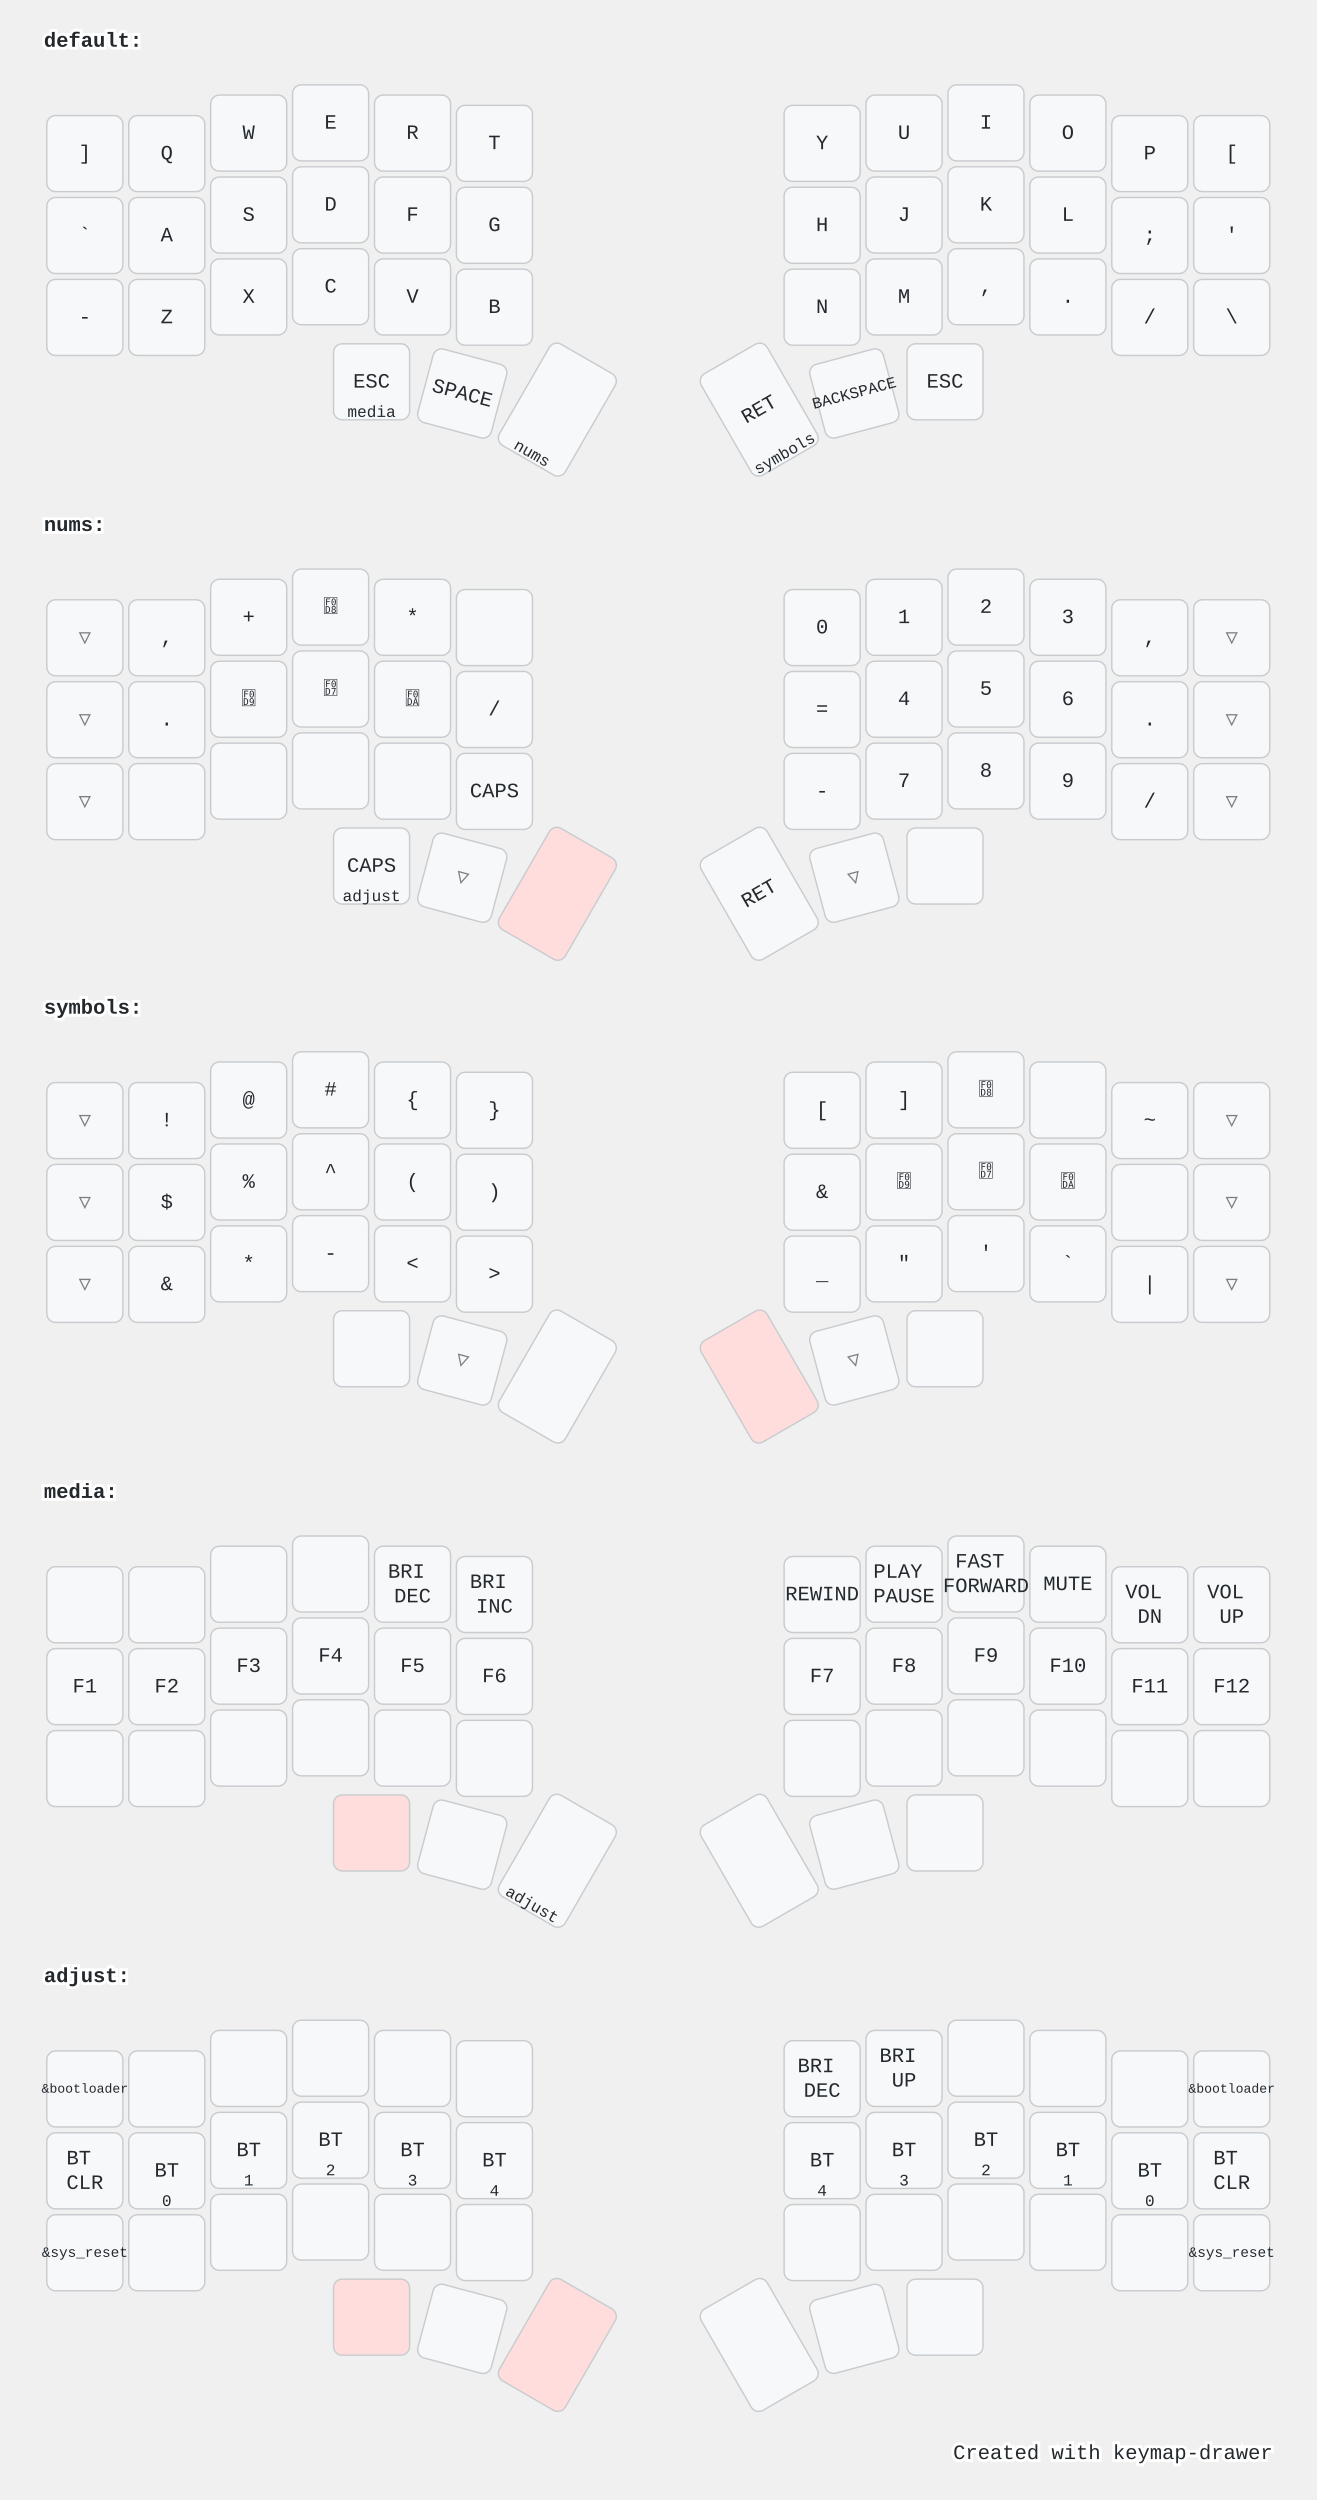
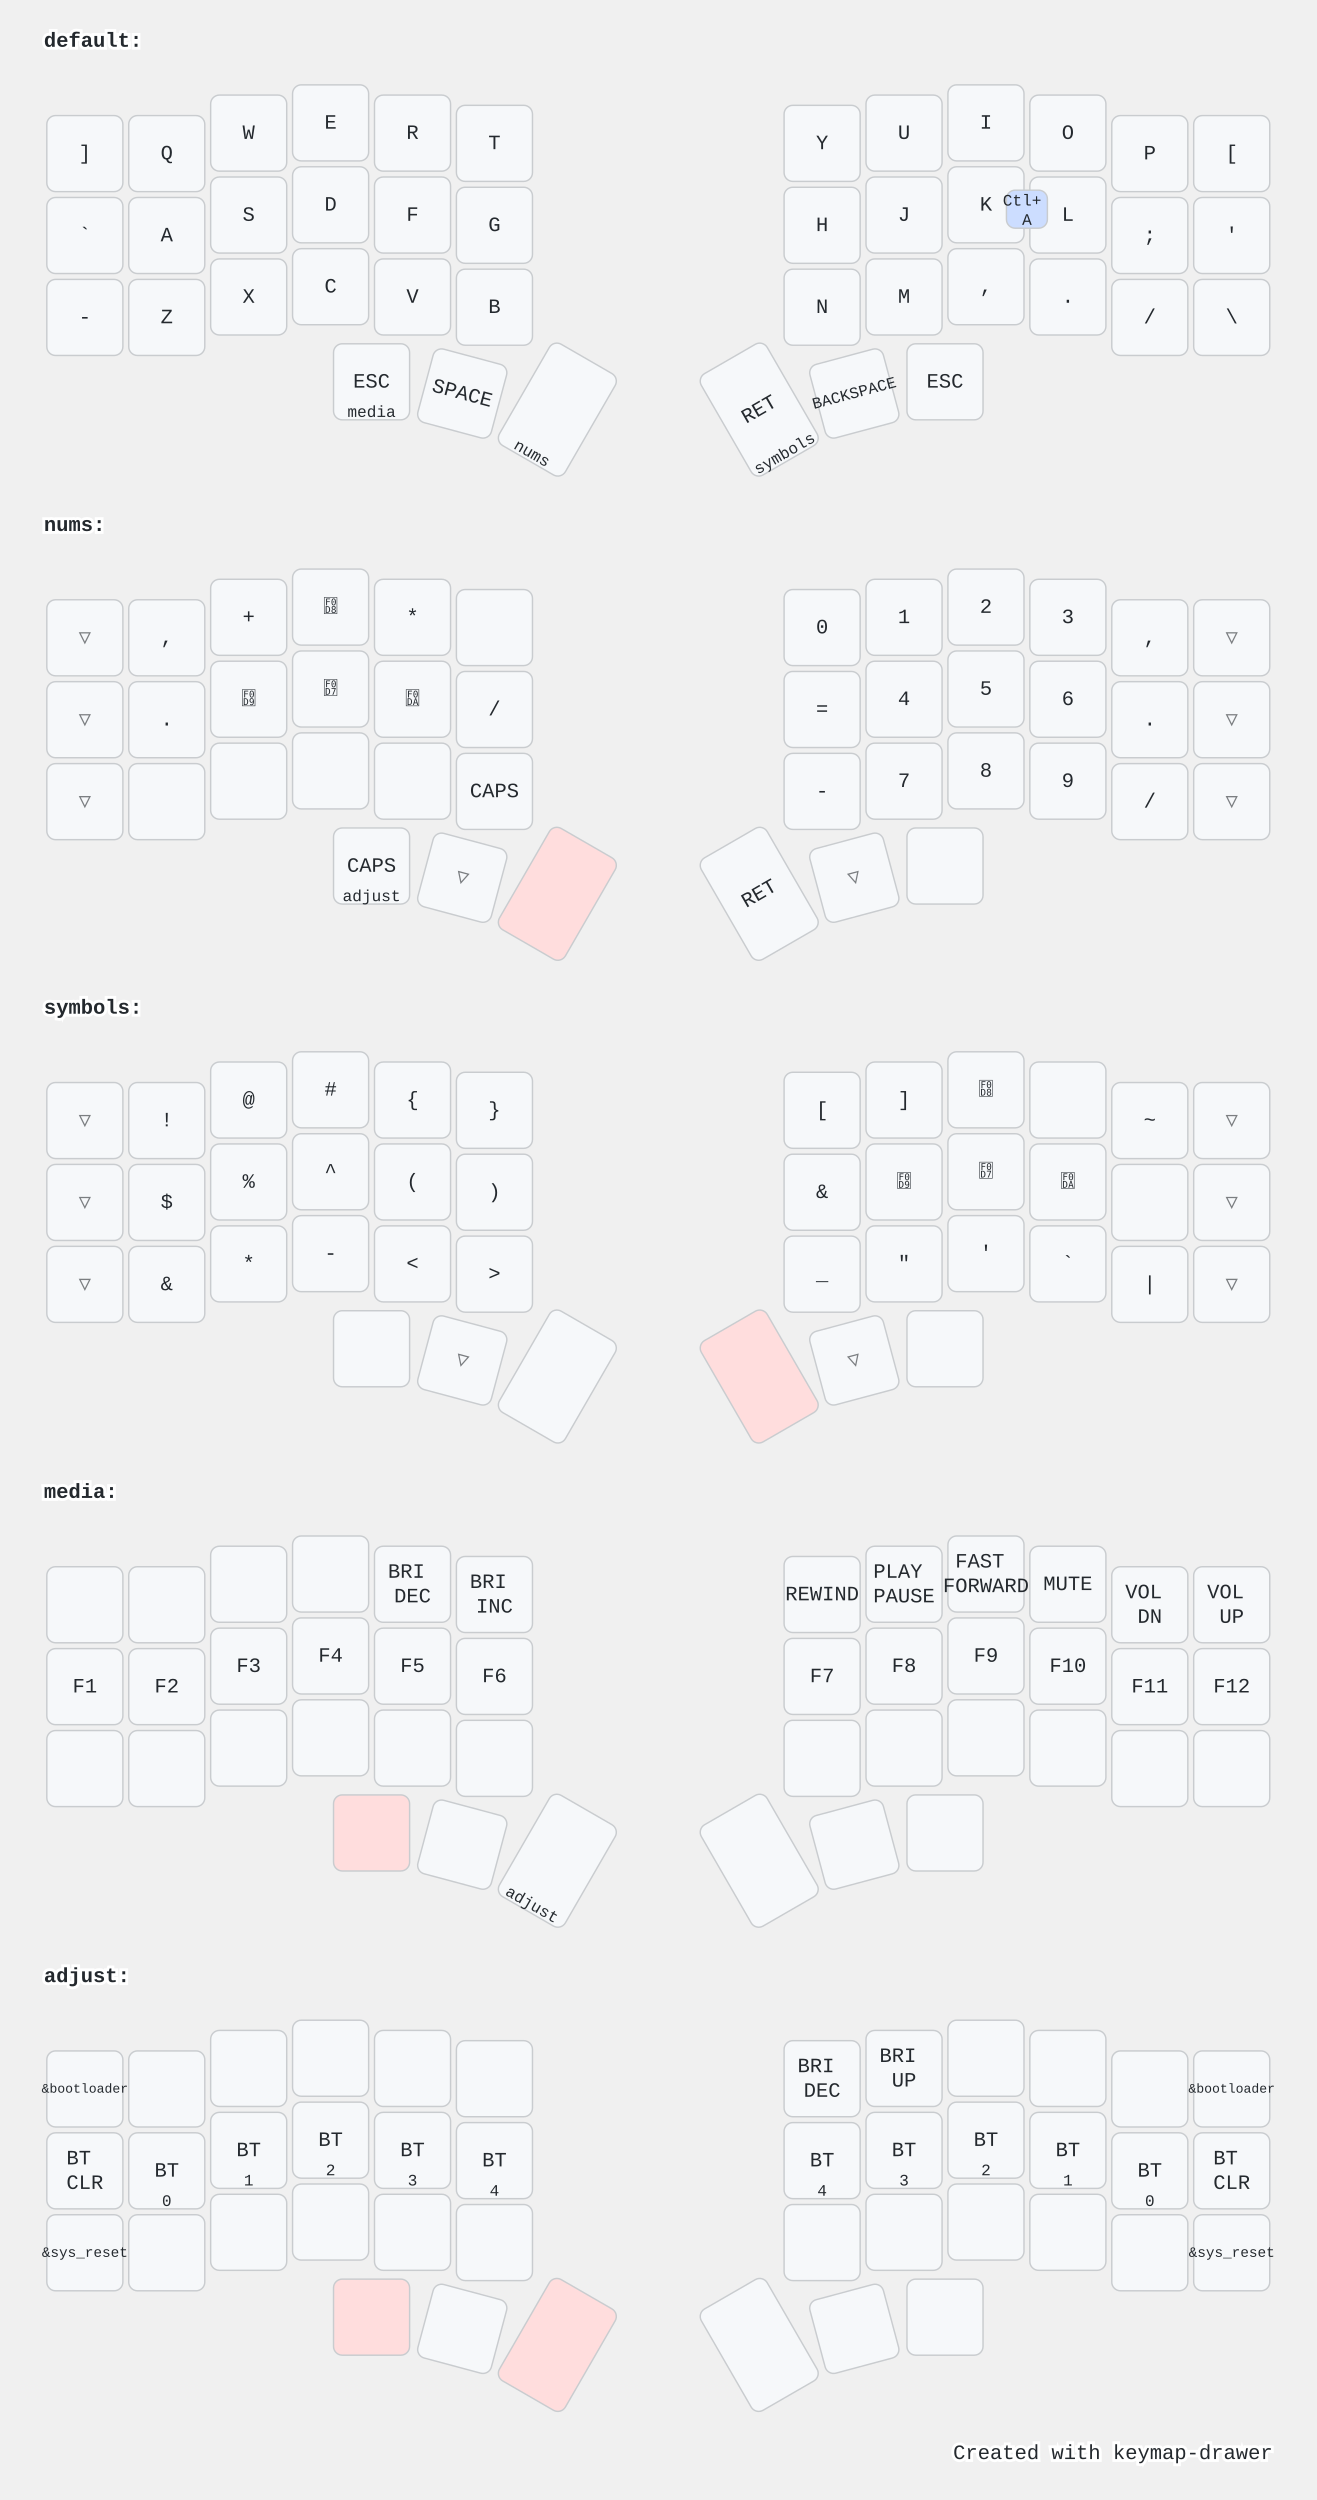
<svg xmlns="http://www.w3.org/2000/svg" xmlns:xlink="http://www.w3.org/1999/xlink" width="900" height="1709" viewBox="0 0 900 1709" class="keymap">
  <defs>/* start glyphs */
<svg id="mdi:apple-keyboard-command">
      <svg id="mdi-apple-keyboard-command" viewBox="0 0 24 24">
        <path d="M6,2A4,4 0 0,1 10,6V8H14V6A4,4 0 0,1 18,2A4,4 0 0,1 22,6A4,4 0 0,1 18,10H16V14H18A4,4 0 0,1 22,18A4,4 0 0,1 18,22A4,4 0 0,1 14,18V16H10V18A4,4 0 0,1 6,22A4,4 0 0,1 2,18A4,4 0 0,1 6,14H8V10H6A4,4 0 0,1 2,6A4,4 0 0,1 6,2M16,18A2,2 0 0,0 18,20A2,2 0 0,0 20,18A2,2 0 0,0 18,16H16V18M14,10H10V14H14V10M6,16A2,2 0 0,0 4,18A2,2 0 0,0 6,20A2,2 0 0,0 8,18V16H6M8,6A2,2 0 0,0 6,4A2,2 0 0,0 4,6A2,2 0 0,0 6,8H8V6M18,8A2,2 0 0,0 20,6A2,2 0 0,0 18,4A2,2 0 0,0 16,6V8H18Z" />
      </svg>
    </svg>
    <svg id="mdi:apple-keyboard-control">
      <svg id="mdi-apple-keyboard-control" viewBox="0 0 24 24">
        <path d="M19.78,11.78L18.36,13.19L12,6.83L5.64,13.19L4.22,11.78L12,4L19.78,11.78Z" />
      </svg>
    </svg>
    <svg id="mdi:apple-keyboard-option">
      <svg id="mdi-apple-keyboard-option" viewBox="0 0 24 24">
        <path d="M3,4H9.11L16.15,18H21V20H14.88L7.84,6H3V4M14,4H21V6H14V4Z" />
      </svg>
    </svg>
    <svg id="mdi:apple-keyboard-shift">
      <svg id="mdi-apple-keyboard-shift" viewBox="0 0 24 24">
        <path d="M15,18V12H17.17L12,6.83L6.83,12H9V18H15M12,4L22,14H17V20H7V14H2L12,4Z" />
      </svg>
    </svg>
    <svg id="mdi:keyboard-tab">
      <svg id="mdi-keyboard-tab" viewBox="0 0 24 24">
        <path d="M20,18H22V6H20M11.59,7.41L15.17,11H1V13H15.17L11.59,16.58L13,18L19,12L13,6L11.59,7.41Z" />
      </svg>
    </svg>
  </defs>/* end glyphs */
<style>/* inherit to force styles through use tags */
svg path {
    fill: inherit;
}

/* font and background color specifications */
svg.keymap {
    font-family: SFMono-Regular,Consolas,Liberation Mono,Menlo,monospace;
    font-size: 14px;
    font-kerning: normal;
    text-rendering: optimizeLegibility;
    fill: #24292e;
}

/* default key styling */
rect.key {
    fill: #f6f8fa;
}

rect.key, rect.combo {
    stroke: #c9cccf;
    stroke-width: 1;
}

/* default key side styling, only used is draw_key_sides is set */
rect.side {
    filter: brightness(90%);
}

/* color accent for combo boxes */
rect.combo, rect.combo-separate {
    fill: #cdf;
}

/* color accent for held keys */
rect.held, rect.combo.held {
    fill: #fdd;
}

/* color accent for ghost (optional) keys */
rect.ghost, rect.combo.ghost {
    stroke-dasharray: 4, 4;
    stroke-width: 2;
}

text {
    text-anchor: middle;
    dominant-baseline: middle;
}

/* styling for layer labels */
text.label {
    font-weight: bold;
    text-anchor: start;
    stroke: white;
    stroke-width: 4;
    paint-order: stroke;
}

/* styling for optional footer */
text.footer {
    text-anchor: end;
    dominant-baseline: auto;
    stroke: white;
    stroke-width: 4;
    paint-order: stroke;
}

/* styling for combo tap, and key hold/shifted label text */
text.combo, text.hold, text.shifted {
    font-size: 11px;
}

text.hold {
    text-anchor: middle;
    dominant-baseline: auto;
}

text.shifted {
    text-anchor: middle;
    dominant-baseline: hanging;
}

/* styling for hold/shifted label text in combo box */
text.combo.hold, text.combo.shifted {
    font-size: 8px;
}

/* lighter symbol for transparent keys */
text.trans {
    fill: #7b7e81;
}

/* styling for combo dendrons */
path.combo {
    stroke-width: 1;
    stroke: gray;
    fill: none;
}

/* Start Tabler Icons Cleanup */
/* cannot use height/width with glyphs */
.icon-tabler &gt; path {
    fill: inherit;
    stroke: inherit;
    stroke-width: 2;
}
/* hide tabler's default box */
.icon-tabler &gt; path[stroke="none"][fill="none"] {
    visibility: hidden;
}
/* End Tabler Icons Cleanup */

@media (prefers-color-scheme: dark) {
svg.keymap { fill: #d1d6db; }
rect.key { fill: #3f4750; }
rect.key, rect.combo { stroke: #60666c; }
rect.combo, rect.combo-separate { fill: #1f3d7a; }
rect.held, rect.combo.held { fill: #854747; }
text.label, text.footer { stroke: black; }
text.trans { fill: #7e8184; }
path.combo { stroke: #7f7f7f; }

}</style>
  <g transform="translate(30, 0)" class="layer-default">
    <text x="0" y="28" class="label">default:</text>
    <g transform="translate(0, 56)">
      <g transform="translate(28, 49)" class="key keypos-0">
        <rect rx="6" ry="6" x="-26" y="-26" width="52" height="52" class="key" />
        <text x="0" y="0" class="key tap">]</text>
        <use href="#mdi:apple-keyboard-option" xlink:href="#mdi:apple-keyboard-option" x="-6" y="12" height="12" width="12.0" class="key hold glyph mdi:apple-keyboard-option" />
      </g>
      <g transform="translate(84, 49)" class="key keypos-1">
        <rect rx="6" ry="6" x="-26" y="-26" width="52" height="52" class="key" />
        <text x="0" y="0" class="key tap">Q</text>
      </g>
      <g transform="translate(140, 35)" class="key keypos-2">
        <rect rx="6" ry="6" x="-26" y="-26" width="52" height="52" class="key" />
        <text x="0" y="0" class="key tap">W</text>
      </g>
      <g transform="translate(196, 28)" class="key keypos-3">
        <rect rx="6" ry="6" x="-26" y="-26" width="52" height="52" class="key" />
        <text x="0" y="0" class="key tap">E</text>
      </g>
      <g transform="translate(252, 35)" class="key keypos-4">
        <rect rx="6" ry="6" x="-26" y="-26" width="52" height="52" class="key" />
        <text x="0" y="0" class="key tap">R</text>
      </g>
      <g transform="translate(308, 42)" class="key keypos-5">
        <rect rx="6" ry="6" x="-26" y="-26" width="52" height="52" class="key" />
        <text x="0" y="0" class="key tap">T</text>
      </g>
      <g transform="translate(532, 42)" class="key keypos-6">
        <rect rx="6" ry="6" x="-26" y="-26" width="52" height="52" class="key" />
        <text x="0" y="0" class="key tap">Y</text>
      </g>
      <g transform="translate(588, 35)" class="key keypos-7">
        <rect rx="6" ry="6" x="-26" y="-26" width="52" height="52" class="key" />
        <text x="0" y="0" class="key tap">U</text>
      </g>
      <g transform="translate(644, 28)" class="key keypos-8">
        <rect rx="6" ry="6" x="-26" y="-26" width="52" height="52" class="key" />
        <text x="0" y="0" class="key tap">I</text>
      </g>
      <g transform="translate(700, 35)" class="key keypos-9">
        <rect rx="6" ry="6" x="-26" y="-26" width="52" height="52" class="key" />
        <text x="0" y="0" class="key tap">O</text>
      </g>
      <g transform="translate(756, 49)" class="key keypos-10">
        <rect rx="6" ry="6" x="-26" y="-26" width="52" height="52" class="key" />
        <text x="0" y="0" class="key tap">P</text>
      </g>
      <g transform="translate(812, 49)" class="key keypos-11">
        <rect rx="6" ry="6" x="-26" y="-26" width="52" height="52" class="key" />
        <text x="0" y="0" class="key tap">[</text>
        <use href="#mdi:apple-keyboard-option" xlink:href="#mdi:apple-keyboard-option" x="-6" y="12" height="12" width="12.0" class="key hold glyph mdi:apple-keyboard-option" />
      </g>
      <g transform="translate(28, 105)" class="key keypos-12">
        <rect rx="6" ry="6" x="-26" y="-26" width="52" height="52" class="key" />
        <text x="0" y="0" class="key tap">`</text>
        <use href="#mdi:apple-keyboard-control" xlink:href="#mdi:apple-keyboard-control" x="-6" y="12" height="12" width="12.0" class="key hold glyph mdi:apple-keyboard-control" />
      </g>
      <g transform="translate(84, 105)" class="key keypos-13">
        <rect rx="6" ry="6" x="-26" y="-26" width="52" height="52" class="key" />
        <text x="0" y="0" class="key tap">A</text>
        <use href="#mdi:apple-keyboard-command" xlink:href="#mdi:apple-keyboard-command" x="-6" y="12" height="12" width="12.0" class="key hold glyph mdi:apple-keyboard-command" />
      </g>
      <g transform="translate(140, 91)" class="key keypos-14">
        <rect rx="6" ry="6" x="-26" y="-26" width="52" height="52" class="key" />
        <text x="0" y="0" class="key tap">S</text>
        <use href="#mdi:apple-keyboard-option" xlink:href="#mdi:apple-keyboard-option" x="-6" y="12" height="12" width="12.0" class="key hold glyph mdi:apple-keyboard-option" />
      </g>
      <g transform="translate(196, 84)" class="key keypos-15">
        <rect rx="6" ry="6" x="-26" y="-26" width="52" height="52" class="key" />
        <text x="0" y="0" class="key tap">D</text>
        <use href="#mdi:apple-keyboard-control" xlink:href="#mdi:apple-keyboard-control" x="-6" y="12" height="12" width="12.0" class="key hold glyph mdi:apple-keyboard-control" />
      </g>
      <g transform="translate(252, 91)" class="key keypos-16">
        <rect rx="6" ry="6" x="-26" y="-26" width="52" height="52" class="key" />
        <text x="0" y="0" class="key tap">F</text>
        <use href="#mdi:apple-keyboard-shift" xlink:href="#mdi:apple-keyboard-shift" x="-6" y="12" height="12" width="12.0" class="key hold glyph mdi:apple-keyboard-shift" />
      </g>
      <g transform="translate(308, 98)" class="key keypos-17">
        <rect rx="6" ry="6" x="-26" y="-26" width="52" height="52" class="key" />
        <text x="0" y="0" class="key tap">G</text>
      </g>
      <g transform="translate(532, 98)" class="key keypos-18">
        <rect rx="6" ry="6" x="-26" y="-26" width="52" height="52" class="key" />
        <text x="0" y="0" class="key tap">H</text>
      </g>
      <g transform="translate(588, 91)" class="key keypos-19">
        <rect rx="6" ry="6" x="-26" y="-26" width="52" height="52" class="key" />
        <text x="0" y="0" class="key tap">J</text>
        <use href="#mdi:apple-keyboard-shift" xlink:href="#mdi:apple-keyboard-shift" x="-6" y="12" height="12" width="12.0" class="key hold glyph mdi:apple-keyboard-shift" />
      </g>
      <g transform="translate(644, 84)" class="key keypos-20">
        <rect rx="6" ry="6" x="-26" y="-26" width="52" height="52" class="key" />
        <text x="0" y="0" class="key tap">K</text>
        <use href="#mdi:apple-keyboard-control" xlink:href="#mdi:apple-keyboard-control" x="-6" y="12" height="12" width="12.0" class="key hold glyph mdi:apple-keyboard-control" />
      </g>
      <g transform="translate(700, 91)" class="key keypos-21">
        <rect rx="6" ry="6" x="-26" y="-26" width="52" height="52" class="key" />
        <text x="0" y="0" class="key tap">L</text>
        <use href="#mdi:apple-keyboard-option" xlink:href="#mdi:apple-keyboard-option" x="-6" y="12" height="12" width="12.0" class="key hold glyph mdi:apple-keyboard-option" />
      </g>
      <g transform="translate(756, 105)" class="key keypos-22">
        <rect rx="6" ry="6" x="-26" y="-26" width="52" height="52" class="key" />
        <text x="0" y="0" class="key tap">;</text>
        <use href="#mdi:apple-keyboard-command" xlink:href="#mdi:apple-keyboard-command" x="-6" y="12" height="12" width="12.0" class="key hold glyph mdi:apple-keyboard-command" />
      </g>
      <g transform="translate(812, 105)" class="key keypos-23">
        <rect rx="6" ry="6" x="-26" y="-26" width="52" height="52" class="key" />
        <text x="0" y="0" class="key tap">'</text>
        <use href="#mdi:apple-keyboard-control" xlink:href="#mdi:apple-keyboard-control" x="-6" y="12" height="12" width="12.0" class="key hold glyph mdi:apple-keyboard-control" />
      </g>
      <g transform="translate(28, 161)" class="key keypos-24">
        <rect rx="6" ry="6" x="-26" y="-26" width="52" height="52" class="key" />
        <text x="0" y="0" class="key tap">-</text>
        <use href="#mdi:apple-keyboard-shift" xlink:href="#mdi:apple-keyboard-shift" x="-6" y="12" height="12" width="12.0" class="key hold glyph mdi:apple-keyboard-shift" />
      </g>
      <g transform="translate(84, 161)" class="key keypos-25">
        <rect rx="6" ry="6" x="-26" y="-26" width="52" height="52" class="key" />
        <text x="0" y="0" class="key tap">Z</text>
      </g>
      <g transform="translate(140, 147)" class="key keypos-26">
        <rect rx="6" ry="6" x="-26" y="-26" width="52" height="52" class="key" />
        <text x="0" y="0" class="key tap">X</text>
      </g>
      <g transform="translate(196, 140)" class="key keypos-27">
        <rect rx="6" ry="6" x="-26" y="-26" width="52" height="52" class="key" />
        <text x="0" y="0" class="key tap">C</text>
      </g>
      <g transform="translate(252, 147)" class="key keypos-28">
        <rect rx="6" ry="6" x="-26" y="-26" width="52" height="52" class="key" />
        <text x="0" y="0" class="key tap">V</text>
      </g>
      <g transform="translate(308, 154)" class="key keypos-29">
        <rect rx="6" ry="6" x="-26" y="-26" width="52" height="52" class="key" />
        <text x="0" y="0" class="key tap">B</text>
      </g>
      <g transform="translate(532, 154)" class="key keypos-30">
        <rect rx="6" ry="6" x="-26" y="-26" width="52" height="52" class="key" />
        <text x="0" y="0" class="key tap">N</text>
      </g>
      <g transform="translate(588, 147)" class="key keypos-31">
        <rect rx="6" ry="6" x="-26" y="-26" width="52" height="52" class="key" />
        <text x="0" y="0" class="key tap">M</text>
      </g>
      <g transform="translate(644, 140)" class="key keypos-32">
        <rect rx="6" ry="6" x="-26" y="-26" width="52" height="52" class="key" />
        <text x="0" y="0" class="key tap">,</text>
      </g>
      <g transform="translate(700, 147)" class="key keypos-33">
        <rect rx="6" ry="6" x="-26" y="-26" width="52" height="52" class="key" />
        <text x="0" y="0" class="key tap">.</text>
      </g>
      <g transform="translate(756, 161)" class="key keypos-34">
        <rect rx="6" ry="6" x="-26" y="-26" width="52" height="52" class="key" />
        <text x="0" y="0" class="key tap">/</text>
      </g>
      <g transform="translate(812, 161)" class="key keypos-35">
        <rect rx="6" ry="6" x="-26" y="-26" width="52" height="52" class="key" />
        <text x="0" y="0" class="key tap">\</text>
        <use href="#mdi:apple-keyboard-shift" xlink:href="#mdi:apple-keyboard-shift" x="-6" y="12" height="12" width="12.0" class="key hold glyph mdi:apple-keyboard-shift" />
      </g>
      <g transform="translate(224, 205)" class="key keypos-36">
        <rect rx="6" ry="6" x="-26" y="-26" width="52" height="52" class="key" />
        <text x="0" y="0" class="key tap">ESC</text>
        <text x="0" y="24" class="key hold">media</text>
      </g>
      <g transform="translate(286, 213) rotate(15.0)" class="key keypos-37">
        <rect rx="6" ry="6" x="-26" y="-26" width="52" height="52" class="key" />
        <text x="0" y="0" class="key tap">SPACE</text>
      </g>
      <g transform="translate(351, 224) rotate(30.0)" class="key keypos-38">
        <rect rx="6" ry="6" x="-26" y="-40" width="52" height="80" class="key" />
        <use href="#mdi:keyboard-tab" xlink:href="#mdi:keyboard-tab" x="-7" y="-7" height="14" width="14.0" class="key tap glyph mdi:keyboard-tab" />
        <text x="0" y="38" class="key hold">nums</text>
      </g>
      <g transform="translate(489, 224) rotate(-30.0)" class="key keypos-39">
        <rect rx="6" ry="6" x="-26" y="-40" width="52" height="80" class="key" />
        <text x="0" y="0" class="key tap">RET</text>
        <text x="0" y="38" class="key hold">symbols</text>
      </g>
      <g transform="translate(554, 213) rotate(-15.0)" class="key keypos-40">
        <rect rx="6" ry="6" x="-26" y="-26" width="52" height="52" class="key" />
        <text x="0" y="0" class="key tap">
          <tspan style="font-size: 78%">BACKSPACE</tspan>
        </text>
      </g>
      <g transform="translate(616, 205)" class="key keypos-41">
        <rect rx="6" ry="6" x="-26" y="-26" width="52" height="52" class="key" />
        <text x="0" y="0" class="key tap">ESC</text>
        <use href="#mdi:apple-keyboard-shift" xlink:href="#mdi:apple-keyboard-shift" x="-6" y="12" height="12" width="12.0" class="key hold glyph mdi:apple-keyboard-shift" />
      </g>
+       <g class="combo combopos-0">
+         <rect rx="6" ry="6" x="658" y="74" width="28" height="26" class="combo" />
+         <text x="672" y="88" class="combo tap">
+           <tspan x="672" dy="-0.6em">Ctl+</tspan>
+           <tspan x="672" dy="1.2em">A</tspan>
+         </text>
+       </g>
    </g>
  </g>
  <g transform="translate(30, 331)" class="layer-nums">
    <text x="0" y="28" class="label">nums:</text>
    <g transform="translate(0, 56)">
      <g transform="translate(28, 49)" class="key trans keypos-0">
        <rect rx="6" ry="6" x="-26" y="-26" width="52" height="52" class="key trans" />
        <text x="0" y="0" class="key trans tap">▽</text>
      </g>
      <g transform="translate(84, 49)" class="key keypos-1">
        <rect rx="6" ry="6" x="-26" y="-26" width="52" height="52" class="key" />
        <text x="0" y="0" class="key tap">,</text>
      </g>
      <g transform="translate(140, 35)" class="key keypos-2">
        <rect rx="6" ry="6" x="-26" y="-26" width="52" height="52" class="key" />
        <text x="0" y="0" class="key tap">+</text>
      </g>
      <g transform="translate(196, 28)" class="key keypos-3">
        <rect rx="6" ry="6" x="-26" y="-26" width="52" height="52" class="key" />
        <text x="0" y="0" class="key tap"></text>
      </g>
      <g transform="translate(252, 35)" class="key keypos-4">
        <rect rx="6" ry="6" x="-26" y="-26" width="52" height="52" class="key" />
        <text x="0" y="0" class="key tap">*</text>
      </g>
      <g transform="translate(308, 42)" class="key keypos-5">
        <rect rx="6" ry="6" x="-26" y="-26" width="52" height="52" class="key" />
      </g>
      <g transform="translate(532, 42)" class="key keypos-6">
        <rect rx="6" ry="6" x="-26" y="-26" width="52" height="52" class="key" />
        <text x="0" y="0" class="key tap">0</text>
      </g>
      <g transform="translate(588, 35)" class="key keypos-7">
        <rect rx="6" ry="6" x="-26" y="-26" width="52" height="52" class="key" />
        <text x="0" y="0" class="key tap">1</text>
      </g>
      <g transform="translate(644, 28)" class="key keypos-8">
        <rect rx="6" ry="6" x="-26" y="-26" width="52" height="52" class="key" />
        <text x="0" y="0" class="key tap">2</text>
      </g>
      <g transform="translate(700, 35)" class="key keypos-9">
        <rect rx="6" ry="6" x="-26" y="-26" width="52" height="52" class="key" />
        <text x="0" y="0" class="key tap">3</text>
      </g>
      <g transform="translate(756, 49)" class="key keypos-10">
        <rect rx="6" ry="6" x="-26" y="-26" width="52" height="52" class="key" />
        <text x="0" y="0" class="key tap">,</text>
      </g>
      <g transform="translate(812, 49)" class="key trans keypos-11">
        <rect rx="6" ry="6" x="-26" y="-26" width="52" height="52" class="key trans" />
        <text x="0" y="0" class="key trans tap">▽</text>
      </g>
      <g transform="translate(28, 105)" class="key trans keypos-12">
        <rect rx="6" ry="6" x="-26" y="-26" width="52" height="52" class="key trans" />
        <text x="0" y="0" class="key trans tap">▽</text>
      </g>
      <g transform="translate(84, 105)" class="key keypos-13">
        <rect rx="6" ry="6" x="-26" y="-26" width="52" height="52" class="key" />
        <text x="0" y="0" class="key tap">.</text>
      </g>
      <g transform="translate(140, 91)" class="key keypos-14">
        <rect rx="6" ry="6" x="-26" y="-26" width="52" height="52" class="key" />
        <text x="0" y="0" class="key tap"></text>
      </g>
      <g transform="translate(196, 84)" class="key keypos-15">
        <rect rx="6" ry="6" x="-26" y="-26" width="52" height="52" class="key" />
        <text x="0" y="0" class="key tap"></text>
      </g>
      <g transform="translate(252, 91)" class="key keypos-16">
        <rect rx="6" ry="6" x="-26" y="-26" width="52" height="52" class="key" />
        <text x="0" y="0" class="key tap"></text>
      </g>
      <g transform="translate(308, 98)" class="key keypos-17">
        <rect rx="6" ry="6" x="-26" y="-26" width="52" height="52" class="key" />
        <text x="0" y="0" class="key tap">/</text>
      </g>
      <g transform="translate(532, 98)" class="key keypos-18">
        <rect rx="6" ry="6" x="-26" y="-26" width="52" height="52" class="key" />
        <text x="0" y="0" class="key tap">=</text>
      </g>
      <g transform="translate(588, 91)" class="key keypos-19">
        <rect rx="6" ry="6" x="-26" y="-26" width="52" height="52" class="key" />
        <text x="0" y="0" class="key tap">4</text>
      </g>
      <g transform="translate(644, 84)" class="key keypos-20">
        <rect rx="6" ry="6" x="-26" y="-26" width="52" height="52" class="key" />
        <text x="0" y="0" class="key tap">5</text>
      </g>
      <g transform="translate(700, 91)" class="key keypos-21">
        <rect rx="6" ry="6" x="-26" y="-26" width="52" height="52" class="key" />
        <text x="0" y="0" class="key tap">6</text>
      </g>
      <g transform="translate(756, 105)" class="key keypos-22">
        <rect rx="6" ry="6" x="-26" y="-26" width="52" height="52" class="key" />
        <text x="0" y="0" class="key tap">.</text>
      </g>
      <g transform="translate(812, 105)" class="key trans keypos-23">
        <rect rx="6" ry="6" x="-26" y="-26" width="52" height="52" class="key trans" />
        <text x="0" y="0" class="key trans tap">▽</text>
      </g>
      <g transform="translate(28, 161)" class="key trans keypos-24">
        <rect rx="6" ry="6" x="-26" y="-26" width="52" height="52" class="key trans" />
        <text x="0" y="0" class="key trans tap">▽</text>
      </g>
      <g transform="translate(84, 161)" class="key keypos-25">
        <rect rx="6" ry="6" x="-26" y="-26" width="52" height="52" class="key" />
      </g>
      <g transform="translate(140, 147)" class="key keypos-26">
        <rect rx="6" ry="6" x="-26" y="-26" width="52" height="52" class="key" />
      </g>
      <g transform="translate(196, 140)" class="key keypos-27">
        <rect rx="6" ry="6" x="-26" y="-26" width="52" height="52" class="key" />
      </g>
      <g transform="translate(252, 147)" class="key keypos-28">
        <rect rx="6" ry="6" x="-26" y="-26" width="52" height="52" class="key" />
      </g>
      <g transform="translate(308, 154)" class="key keypos-29">
        <rect rx="6" ry="6" x="-26" y="-26" width="52" height="52" class="key" />
        <text x="0" y="0" class="key tap">CAPS</text>
      </g>
      <g transform="translate(532, 154)" class="key keypos-30">
        <rect rx="6" ry="6" x="-26" y="-26" width="52" height="52" class="key" />
        <text x="0" y="0" class="key tap">-</text>
      </g>
      <g transform="translate(588, 147)" class="key keypos-31">
        <rect rx="6" ry="6" x="-26" y="-26" width="52" height="52" class="key" />
        <text x="0" y="0" class="key tap">7</text>
      </g>
      <g transform="translate(644, 140)" class="key keypos-32">
        <rect rx="6" ry="6" x="-26" y="-26" width="52" height="52" class="key" />
        <text x="0" y="0" class="key tap">8</text>
      </g>
      <g transform="translate(700, 147)" class="key keypos-33">
        <rect rx="6" ry="6" x="-26" y="-26" width="52" height="52" class="key" />
        <text x="0" y="0" class="key tap">9</text>
      </g>
      <g transform="translate(756, 161)" class="key keypos-34">
        <rect rx="6" ry="6" x="-26" y="-26" width="52" height="52" class="key" />
        <text x="0" y="0" class="key tap">/</text>
      </g>
      <g transform="translate(812, 161)" class="key trans keypos-35">
        <rect rx="6" ry="6" x="-26" y="-26" width="52" height="52" class="key trans" />
        <text x="0" y="0" class="key trans tap">▽</text>
      </g>
      <g transform="translate(224, 205)" class="key keypos-36">
        <rect rx="6" ry="6" x="-26" y="-26" width="52" height="52" class="key" />
        <text x="0" y="0" class="key tap">CAPS</text>
        <text x="0" y="24" class="key hold">adjust</text>
      </g>
      <g transform="translate(286, 213) rotate(15.0)" class="key trans keypos-37">
        <rect rx="6" ry="6" x="-26" y="-26" width="52" height="52" class="key trans" />
        <text x="0" y="0" class="key trans tap">▽</text>
      </g>
      <g transform="translate(351, 224) rotate(30.0)" class="key held keypos-38">
        <rect rx="6" ry="6" x="-26" y="-40" width="52" height="80" class="key held" />
      </g>
      <g transform="translate(489, 224) rotate(-30.0)" class="key keypos-39">
        <rect rx="6" ry="6" x="-26" y="-40" width="52" height="80" class="key" />
        <text x="0" y="0" class="key tap">RET</text>
      </g>
      <g transform="translate(554, 213) rotate(-15.0)" class="key trans keypos-40">
        <rect rx="6" ry="6" x="-26" y="-26" width="52" height="52" class="key trans" />
        <text x="0" y="0" class="key trans tap">▽</text>
      </g>
      <g transform="translate(616, 205)" class="key keypos-41">
        <rect rx="6" ry="6" x="-26" y="-26" width="52" height="52" class="key" />
        <use href="#mdi:apple-keyboard-shift" xlink:href="#mdi:apple-keyboard-shift" x="-7" y="-7" height="14" width="14.0" class="key tap glyph mdi:apple-keyboard-shift" />
      </g>
    </g>
  </g>
  <g transform="translate(30, 661)" class="layer-symbols">
    <text x="0" y="28" class="label">symbols:</text>
    <g transform="translate(0, 56)">
      <g transform="translate(28, 49)" class="key trans keypos-0">
        <rect rx="6" ry="6" x="-26" y="-26" width="52" height="52" class="key trans" />
        <text x="0" y="0" class="key trans tap">▽</text>
      </g>
      <g transform="translate(84, 49)" class="key keypos-1">
        <rect rx="6" ry="6" x="-26" y="-26" width="52" height="52" class="key" />
        <text x="0" y="0" class="key tap">!</text>
      </g>
      <g transform="translate(140, 35)" class="key keypos-2">
        <rect rx="6" ry="6" x="-26" y="-26" width="52" height="52" class="key" />
        <text x="0" y="0" class="key tap">@</text>
      </g>
      <g transform="translate(196, 28)" class="key keypos-3">
        <rect rx="6" ry="6" x="-26" y="-26" width="52" height="52" class="key" />
        <text x="0" y="0" class="key tap">#</text>
      </g>
      <g transform="translate(252, 35)" class="key keypos-4">
        <rect rx="6" ry="6" x="-26" y="-26" width="52" height="52" class="key" />
        <text x="0" y="0" class="key tap">{</text>
      </g>
      <g transform="translate(308, 42)" class="key keypos-5">
        <rect rx="6" ry="6" x="-26" y="-26" width="52" height="52" class="key" />
        <text x="0" y="0" class="key tap">}</text>
      </g>
      <g transform="translate(532, 42)" class="key keypos-6">
        <rect rx="6" ry="6" x="-26" y="-26" width="52" height="52" class="key" />
        <text x="0" y="0" class="key tap">[</text>
      </g>
      <g transform="translate(588, 35)" class="key keypos-7">
        <rect rx="6" ry="6" x="-26" y="-26" width="52" height="52" class="key" />
        <text x="0" y="0" class="key tap">]</text>
      </g>
      <g transform="translate(644, 28)" class="key keypos-8">
        <rect rx="6" ry="6" x="-26" y="-26" width="52" height="52" class="key" />
        <text x="0" y="0" class="key tap"></text>
      </g>
      <g transform="translate(700, 35)" class="key keypos-9">
        <rect rx="6" ry="6" x="-26" y="-26" width="52" height="52" class="key" />
      </g>
      <g transform="translate(756, 49)" class="key keypos-10">
        <rect rx="6" ry="6" x="-26" y="-26" width="52" height="52" class="key" />
        <text x="0" y="0" class="key tap">~</text>
      </g>
      <g transform="translate(812, 49)" class="key trans keypos-11">
        <rect rx="6" ry="6" x="-26" y="-26" width="52" height="52" class="key trans" />
        <text x="0" y="0" class="key trans tap">▽</text>
      </g>
      <g transform="translate(28, 105)" class="key trans keypos-12">
        <rect rx="6" ry="6" x="-26" y="-26" width="52" height="52" class="key trans" />
        <text x="0" y="0" class="key trans tap">▽</text>
      </g>
      <g transform="translate(84, 105)" class="key keypos-13">
        <rect rx="6" ry="6" x="-26" y="-26" width="52" height="52" class="key" />
        <text x="0" y="0" class="key tap">$</text>
      </g>
      <g transform="translate(140, 91)" class="key keypos-14">
        <rect rx="6" ry="6" x="-26" y="-26" width="52" height="52" class="key" />
        <text x="0" y="0" class="key tap">%</text>
      </g>
      <g transform="translate(196, 84)" class="key keypos-15">
        <rect rx="6" ry="6" x="-26" y="-26" width="52" height="52" class="key" />
        <text x="0" y="0" class="key tap">^</text>
      </g>
      <g transform="translate(252, 91)" class="key keypos-16">
        <rect rx="6" ry="6" x="-26" y="-26" width="52" height="52" class="key" />
        <text x="0" y="0" class="key tap">(</text>
      </g>
      <g transform="translate(308, 98)" class="key keypos-17">
        <rect rx="6" ry="6" x="-26" y="-26" width="52" height="52" class="key" />
        <text x="0" y="0" class="key tap">)</text>
      </g>
      <g transform="translate(532, 98)" class="key keypos-18">
        <rect rx="6" ry="6" x="-26" y="-26" width="52" height="52" class="key" />
        <text x="0" y="0" class="key tap">&amp;</text>
      </g>
      <g transform="translate(588, 91)" class="key keypos-19">
        <rect rx="6" ry="6" x="-26" y="-26" width="52" height="52" class="key" />
        <text x="0" y="0" class="key tap"></text>
      </g>
      <g transform="translate(644, 84)" class="key keypos-20">
        <rect rx="6" ry="6" x="-26" y="-26" width="52" height="52" class="key" />
        <text x="0" y="0" class="key tap"></text>
      </g>
      <g transform="translate(700, 91)" class="key keypos-21">
        <rect rx="6" ry="6" x="-26" y="-26" width="52" height="52" class="key" />
        <text x="0" y="0" class="key tap"></text>
      </g>
      <g transform="translate(756, 105)" class="key keypos-22">
        <rect rx="6" ry="6" x="-26" y="-26" width="52" height="52" class="key" />
      </g>
      <g transform="translate(812, 105)" class="key trans keypos-23">
        <rect rx="6" ry="6" x="-26" y="-26" width="52" height="52" class="key trans" />
        <text x="0" y="0" class="key trans tap">▽</text>
      </g>
      <g transform="translate(28, 161)" class="key trans keypos-24">
        <rect rx="6" ry="6" x="-26" y="-26" width="52" height="52" class="key trans" />
        <text x="0" y="0" class="key trans tap">▽</text>
      </g>
      <g transform="translate(84, 161)" class="key keypos-25">
        <rect rx="6" ry="6" x="-26" y="-26" width="52" height="52" class="key" />
        <text x="0" y="0" class="key tap">&amp;</text>
      </g>
      <g transform="translate(140, 147)" class="key keypos-26">
        <rect rx="6" ry="6" x="-26" y="-26" width="52" height="52" class="key" />
        <text x="0" y="0" class="key tap">*</text>
      </g>
      <g transform="translate(196, 140)" class="key keypos-27">
        <rect rx="6" ry="6" x="-26" y="-26" width="52" height="52" class="key" />
        <text x="0" y="0" class="key tap">-</text>
      </g>
      <g transform="translate(252, 147)" class="key keypos-28">
        <rect rx="6" ry="6" x="-26" y="-26" width="52" height="52" class="key" />
        <text x="0" y="0" class="key tap">&lt;</text>
      </g>
      <g transform="translate(308, 154)" class="key keypos-29">
        <rect rx="6" ry="6" x="-26" y="-26" width="52" height="52" class="key" />
        <text x="0" y="0" class="key tap">&gt;</text>
      </g>
      <g transform="translate(532, 154)" class="key keypos-30">
        <rect rx="6" ry="6" x="-26" y="-26" width="52" height="52" class="key" />
        <text x="0" y="0" class="key tap">_</text>
      </g>
      <g transform="translate(588, 147)" class="key keypos-31">
        <rect rx="6" ry="6" x="-26" y="-26" width="52" height="52" class="key" />
        <text x="0" y="0" class="key tap">"</text>
      </g>
      <g transform="translate(644, 140)" class="key keypos-32">
        <rect rx="6" ry="6" x="-26" y="-26" width="52" height="52" class="key" />
        <text x="0" y="0" class="key tap">'</text>
      </g>
      <g transform="translate(700, 147)" class="key keypos-33">
        <rect rx="6" ry="6" x="-26" y="-26" width="52" height="52" class="key" />
        <text x="0" y="0" class="key tap">`</text>
      </g>
      <g transform="translate(756, 161)" class="key keypos-34">
        <rect rx="6" ry="6" x="-26" y="-26" width="52" height="52" class="key" />
        <text x="0" y="0" class="key tap">|</text>
      </g>
      <g transform="translate(812, 161)" class="key trans keypos-35">
        <rect rx="6" ry="6" x="-26" y="-26" width="52" height="52" class="key trans" />
        <text x="0" y="0" class="key trans tap">▽</text>
      </g>
      <g transform="translate(224, 205)" class="key keypos-36">
        <rect rx="6" ry="6" x="-26" y="-26" width="52" height="52" class="key" />
        <use href="#mdi:apple-keyboard-shift" xlink:href="#mdi:apple-keyboard-shift" x="-7" y="-7" height="14" width="14.0" class="key tap glyph mdi:apple-keyboard-shift" />
      </g>
      <g transform="translate(286, 213) rotate(15.0)" class="key trans keypos-37">
        <rect rx="6" ry="6" x="-26" y="-26" width="52" height="52" class="key trans" />
        <text x="0" y="0" class="key trans tap">▽</text>
      </g>
      <g transform="translate(351, 224) rotate(30.0)" class="key keypos-38">
        <rect rx="6" ry="6" x="-26" y="-40" width="52" height="80" class="key" />
        <use href="#mdi:keyboard-tab" xlink:href="#mdi:keyboard-tab" x="-7" y="-7" height="14" width="14.0" class="key tap glyph mdi:keyboard-tab" />
      </g>
      <g transform="translate(489, 224) rotate(-30.0)" class="key held keypos-39">
        <rect rx="6" ry="6" x="-26" y="-40" width="52" height="80" class="key held" />
      </g>
      <g transform="translate(554, 213) rotate(-15.0)" class="key trans keypos-40">
        <rect rx="6" ry="6" x="-26" y="-26" width="52" height="52" class="key trans" />
        <text x="0" y="0" class="key trans tap">▽</text>
      </g>
      <g transform="translate(616, 205)" class="key keypos-41">
        <rect rx="6" ry="6" x="-26" y="-26" width="52" height="52" class="key" />
        <use href="#mdi:apple-keyboard-shift" xlink:href="#mdi:apple-keyboard-shift" x="-7" y="-7" height="14" width="14.0" class="key tap glyph mdi:apple-keyboard-shift" />
      </g>
    </g>
  </g>
  <g transform="translate(30, 992)" class="layer-media">
    <text x="0" y="28" class="label">media:</text>
    <g transform="translate(0, 56)">
      <g transform="translate(28, 49)" class="key keypos-0">
        <rect rx="6" ry="6" x="-26" y="-26" width="52" height="52" class="key" />
      </g>
      <g transform="translate(84, 49)" class="key keypos-1">
        <rect rx="6" ry="6" x="-26" y="-26" width="52" height="52" class="key" />
      </g>
      <g transform="translate(140, 35)" class="key keypos-2">
        <rect rx="6" ry="6" x="-26" y="-26" width="52" height="52" class="key" />
      </g>
      <g transform="translate(196, 28)" class="key keypos-3">
        <rect rx="6" ry="6" x="-26" y="-26" width="52" height="52" class="key" />
      </g>
      <g transform="translate(252, 35)" class="key keypos-4">
        <rect rx="6" ry="6" x="-26" y="-26" width="52" height="52" class="key" />
        <text x="0" y="0" class="key tap">
          <tspan x="0" dy="-0.6em">BRI</tspan>
          <tspan x="0" dy="1.2em">DEC</tspan>
        </text>
      </g>
      <g transform="translate(308, 42)" class="key keypos-5">
        <rect rx="6" ry="6" x="-26" y="-26" width="52" height="52" class="key" />
        <text x="0" y="0" class="key tap">
          <tspan x="0" dy="-0.6em">BRI</tspan>
          <tspan x="0" dy="1.2em">INC</tspan>
        </text>
      </g>
      <g transform="translate(532, 42)" class="key keypos-6">
        <rect rx="6" ry="6" x="-26" y="-26" width="52" height="52" class="key" />
        <text x="0" y="0" class="key tap">REWIND</text>
      </g>
      <g transform="translate(588, 35)" class="key keypos-7">
        <rect rx="6" ry="6" x="-26" y="-26" width="52" height="52" class="key" />
        <text x="0" y="0" class="key tap">
          <tspan x="0" dy="-0.6em">PLAY</tspan>
          <tspan x="0" dy="1.2em">PAUSE</tspan>
        </text>
      </g>
      <g transform="translate(644, 28)" class="key keypos-8">
        <rect rx="6" ry="6" x="-26" y="-26" width="52" height="52" class="key" />
        <text x="0" y="0" class="key tap">
          <tspan x="0" dy="-0.6em">FAST</tspan>
          <tspan x="0" dy="1.2em">FORWARD</tspan>
        </text>
      </g>
      <g transform="translate(700, 35)" class="key keypos-9">
        <rect rx="6" ry="6" x="-26" y="-26" width="52" height="52" class="key" />
        <text x="0" y="0" class="key tap">MUTE</text>
      </g>
      <g transform="translate(756, 49)" class="key keypos-10">
        <rect rx="6" ry="6" x="-26" y="-26" width="52" height="52" class="key" />
        <text x="0" y="0" class="key tap">
          <tspan x="0" dy="-0.6em">VOL</tspan>
          <tspan x="0" dy="1.2em">DN</tspan>
        </text>
      </g>
      <g transform="translate(812, 49)" class="key keypos-11">
        <rect rx="6" ry="6" x="-26" y="-26" width="52" height="52" class="key" />
        <text x="0" y="0" class="key tap">
          <tspan x="0" dy="-0.6em">VOL</tspan>
          <tspan x="0" dy="1.2em">UP</tspan>
        </text>
      </g>
      <g transform="translate(28, 105)" class="key keypos-12">
        <rect rx="6" ry="6" x="-26" y="-26" width="52" height="52" class="key" />
        <text x="0" y="0" class="key tap">F1</text>
      </g>
      <g transform="translate(84, 105)" class="key keypos-13">
        <rect rx="6" ry="6" x="-26" y="-26" width="52" height="52" class="key" />
        <text x="0" y="0" class="key tap">F2</text>
      </g>
      <g transform="translate(140, 91)" class="key keypos-14">
        <rect rx="6" ry="6" x="-26" y="-26" width="52" height="52" class="key" />
        <text x="0" y="0" class="key tap">F3</text>
      </g>
      <g transform="translate(196, 84)" class="key keypos-15">
        <rect rx="6" ry="6" x="-26" y="-26" width="52" height="52" class="key" />
        <text x="0" y="0" class="key tap">F4</text>
      </g>
      <g transform="translate(252, 91)" class="key keypos-16">
        <rect rx="6" ry="6" x="-26" y="-26" width="52" height="52" class="key" />
        <text x="0" y="0" class="key tap">F5</text>
      </g>
      <g transform="translate(308, 98)" class="key keypos-17">
        <rect rx="6" ry="6" x="-26" y="-26" width="52" height="52" class="key" />
        <text x="0" y="0" class="key tap">F6</text>
      </g>
      <g transform="translate(532, 98)" class="key keypos-18">
        <rect rx="6" ry="6" x="-26" y="-26" width="52" height="52" class="key" />
        <text x="0" y="0" class="key tap">F7</text>
      </g>
      <g transform="translate(588, 91)" class="key keypos-19">
        <rect rx="6" ry="6" x="-26" y="-26" width="52" height="52" class="key" />
        <text x="0" y="0" class="key tap">F8</text>
      </g>
      <g transform="translate(644, 84)" class="key keypos-20">
        <rect rx="6" ry="6" x="-26" y="-26" width="52" height="52" class="key" />
        <text x="0" y="0" class="key tap">F9</text>
      </g>
      <g transform="translate(700, 91)" class="key keypos-21">
        <rect rx="6" ry="6" x="-26" y="-26" width="52" height="52" class="key" />
        <text x="0" y="0" class="key tap">F10</text>
      </g>
      <g transform="translate(756, 105)" class="key keypos-22">
        <rect rx="6" ry="6" x="-26" y="-26" width="52" height="52" class="key" />
        <text x="0" y="0" class="key tap">F11</text>
      </g>
      <g transform="translate(812, 105)" class="key keypos-23">
        <rect rx="6" ry="6" x="-26" y="-26" width="52" height="52" class="key" />
        <text x="0" y="0" class="key tap">F12</text>
      </g>
      <g transform="translate(28, 161)" class="key keypos-24">
        <rect rx="6" ry="6" x="-26" y="-26" width="52" height="52" class="key" />
      </g>
      <g transform="translate(84, 161)" class="key keypos-25">
        <rect rx="6" ry="6" x="-26" y="-26" width="52" height="52" class="key" />
      </g>
      <g transform="translate(140, 147)" class="key keypos-26">
        <rect rx="6" ry="6" x="-26" y="-26" width="52" height="52" class="key" />
      </g>
      <g transform="translate(196, 140)" class="key keypos-27">
        <rect rx="6" ry="6" x="-26" y="-26" width="52" height="52" class="key" />
      </g>
      <g transform="translate(252, 147)" class="key keypos-28">
        <rect rx="6" ry="6" x="-26" y="-26" width="52" height="52" class="key" />
      </g>
      <g transform="translate(308, 154)" class="key keypos-29">
        <rect rx="6" ry="6" x="-26" y="-26" width="52" height="52" class="key" />
      </g>
      <g transform="translate(532, 154)" class="key keypos-30">
        <rect rx="6" ry="6" x="-26" y="-26" width="52" height="52" class="key" />
      </g>
      <g transform="translate(588, 147)" class="key keypos-31">
        <rect rx="6" ry="6" x="-26" y="-26" width="52" height="52" class="key" />
      </g>
      <g transform="translate(644, 140)" class="key keypos-32">
        <rect rx="6" ry="6" x="-26" y="-26" width="52" height="52" class="key" />
      </g>
      <g transform="translate(700, 147)" class="key keypos-33">
        <rect rx="6" ry="6" x="-26" y="-26" width="52" height="52" class="key" />
      </g>
      <g transform="translate(756, 161)" class="key keypos-34">
        <rect rx="6" ry="6" x="-26" y="-26" width="52" height="52" class="key" />
      </g>
      <g transform="translate(812, 161)" class="key keypos-35">
        <rect rx="6" ry="6" x="-26" y="-26" width="52" height="52" class="key" />
      </g>
      <g transform="translate(224, 205)" class="key held keypos-36">
        <rect rx="6" ry="6" x="-26" y="-26" width="52" height="52" class="key held" />
      </g>
      <g transform="translate(286, 213) rotate(15.0)" class="key keypos-37">
        <rect rx="6" ry="6" x="-26" y="-26" width="52" height="52" class="key" />
      </g>
      <g transform="translate(351, 224) rotate(30.0)" class="key keypos-38">
        <rect rx="6" ry="6" x="-26" y="-40" width="52" height="80" class="key" />
        <use href="#mdi:keyboard-tab" xlink:href="#mdi:keyboard-tab" x="-7" y="-7" height="14" width="14.0" class="key tap glyph mdi:keyboard-tab" />
        <text x="0" y="38" class="key hold">adjust</text>
      </g>
      <g transform="translate(489, 224) rotate(-30.0)" class="key keypos-39">
        <rect rx="6" ry="6" x="-26" y="-40" width="52" height="80" class="key" />
      </g>
      <g transform="translate(554, 213) rotate(-15.0)" class="key keypos-40">
        <rect rx="6" ry="6" x="-26" y="-26" width="52" height="52" class="key" />
      </g>
      <g transform="translate(616, 205)" class="key keypos-41">
        <rect rx="6" ry="6" x="-26" y="-26" width="52" height="52" class="key" />
      </g>
    </g>
  </g>
  <g transform="translate(30, 1323)" class="layer-adjust">
    <text x="0" y="28" class="label">adjust:</text>
    <g transform="translate(0, 56)">
      <g transform="translate(28, 49)" class="key keypos-0">
        <rect rx="6" ry="6" x="-26" y="-26" width="52" height="52" class="key" />
        <text x="0" y="0" class="key tap">
          <tspan style="font-size: 64%">&amp;bootloader</tspan>
        </text>
      </g>
      <g transform="translate(84, 49)" class="key keypos-1">
        <rect rx="6" ry="6" x="-26" y="-26" width="52" height="52" class="key" />
      </g>
      <g transform="translate(140, 35)" class="key keypos-2">
        <rect rx="6" ry="6" x="-26" y="-26" width="52" height="52" class="key" />
      </g>
      <g transform="translate(196, 28)" class="key keypos-3">
        <rect rx="6" ry="6" x="-26" y="-26" width="52" height="52" class="key" />
      </g>
      <g transform="translate(252, 35)" class="key keypos-4">
        <rect rx="6" ry="6" x="-26" y="-26" width="52" height="52" class="key" />
      </g>
      <g transform="translate(308, 42)" class="key keypos-5">
        <rect rx="6" ry="6" x="-26" y="-26" width="52" height="52" class="key" />
      </g>
      <g transform="translate(532, 42)" class="key keypos-6">
        <rect rx="6" ry="6" x="-26" y="-26" width="52" height="52" class="key" />
        <text x="0" y="0" class="key tap">
          <tspan x="0" dy="-0.6em">BRI</tspan>
          <tspan x="0" dy="1.2em">DEC</tspan>
        </text>
      </g>
      <g transform="translate(588, 35)" class="key keypos-7">
        <rect rx="6" ry="6" x="-26" y="-26" width="52" height="52" class="key" />
        <text x="0" y="0" class="key tap">
          <tspan x="0" dy="-0.6em">BRI</tspan>
          <tspan x="0" dy="1.2em">UP</tspan>
        </text>
      </g>
      <g transform="translate(644, 28)" class="key keypos-8">
        <rect rx="6" ry="6" x="-26" y="-26" width="52" height="52" class="key" />
      </g>
      <g transform="translate(700, 35)" class="key keypos-9">
        <rect rx="6" ry="6" x="-26" y="-26" width="52" height="52" class="key" />
      </g>
      <g transform="translate(756, 49)" class="key keypos-10">
        <rect rx="6" ry="6" x="-26" y="-26" width="52" height="52" class="key" />
      </g>
      <g transform="translate(812, 49)" class="key keypos-11">
        <rect rx="6" ry="6" x="-26" y="-26" width="52" height="52" class="key" />
        <text x="0" y="0" class="key tap">
          <tspan style="font-size: 64%">&amp;bootloader</tspan>
        </text>
      </g>
      <g transform="translate(28, 105)" class="key keypos-12">
        <rect rx="6" ry="6" x="-26" y="-26" width="52" height="52" class="key" />
        <text x="0" y="0" class="key tap">
          <tspan x="0" dy="-0.6em">BT</tspan>
          <tspan x="0" dy="1.2em">CLR</tspan>
        </text>
      </g>
      <g transform="translate(84, 105)" class="key keypos-13">
        <rect rx="6" ry="6" x="-26" y="-26" width="52" height="52" class="key" />
        <text x="0" y="0" class="key tap">BT</text>
        <text x="0" y="24" class="key hold">0</text>
      </g>
      <g transform="translate(140, 91)" class="key keypos-14">
        <rect rx="6" ry="6" x="-26" y="-26" width="52" height="52" class="key" />
        <text x="0" y="0" class="key tap">BT</text>
        <text x="0" y="24" class="key hold">1</text>
      </g>
      <g transform="translate(196, 84)" class="key keypos-15">
        <rect rx="6" ry="6" x="-26" y="-26" width="52" height="52" class="key" />
        <text x="0" y="0" class="key tap">BT</text>
        <text x="0" y="24" class="key hold">2</text>
      </g>
      <g transform="translate(252, 91)" class="key keypos-16">
        <rect rx="6" ry="6" x="-26" y="-26" width="52" height="52" class="key" />
        <text x="0" y="0" class="key tap">BT</text>
        <text x="0" y="24" class="key hold">3</text>
      </g>
      <g transform="translate(308, 98)" class="key keypos-17">
        <rect rx="6" ry="6" x="-26" y="-26" width="52" height="52" class="key" />
        <text x="0" y="0" class="key tap">BT</text>
        <text x="0" y="24" class="key hold">4</text>
      </g>
      <g transform="translate(532, 98)" class="key keypos-18">
        <rect rx="6" ry="6" x="-26" y="-26" width="52" height="52" class="key" />
        <text x="0" y="0" class="key tap">BT</text>
        <text x="0" y="24" class="key hold">4</text>
      </g>
      <g transform="translate(588, 91)" class="key keypos-19">
        <rect rx="6" ry="6" x="-26" y="-26" width="52" height="52" class="key" />
        <text x="0" y="0" class="key tap">BT</text>
        <text x="0" y="24" class="key hold">3</text>
      </g>
      <g transform="translate(644, 84)" class="key keypos-20">
        <rect rx="6" ry="6" x="-26" y="-26" width="52" height="52" class="key" />
        <text x="0" y="0" class="key tap">BT</text>
        <text x="0" y="24" class="key hold">2</text>
      </g>
      <g transform="translate(700, 91)" class="key keypos-21">
        <rect rx="6" ry="6" x="-26" y="-26" width="52" height="52" class="key" />
        <text x="0" y="0" class="key tap">BT</text>
        <text x="0" y="24" class="key hold">1</text>
      </g>
      <g transform="translate(756, 105)" class="key keypos-22">
        <rect rx="6" ry="6" x="-26" y="-26" width="52" height="52" class="key" />
        <text x="0" y="0" class="key tap">BT</text>
        <text x="0" y="24" class="key hold">0</text>
      </g>
      <g transform="translate(812, 105)" class="key keypos-23">
        <rect rx="6" ry="6" x="-26" y="-26" width="52" height="52" class="key" />
        <text x="0" y="0" class="key tap">
          <tspan x="0" dy="-0.6em">BT</tspan>
          <tspan x="0" dy="1.2em">CLR</tspan>
        </text>
      </g>
      <g transform="translate(28, 161)" class="key keypos-24">
        <rect rx="6" ry="6" x="-26" y="-26" width="52" height="52" class="key" />
        <text x="0" y="0" class="key tap">
          <tspan style="font-size: 70%">&amp;sys_reset</tspan>
        </text>
      </g>
      <g transform="translate(84, 161)" class="key keypos-25">
        <rect rx="6" ry="6" x="-26" y="-26" width="52" height="52" class="key" />
      </g>
      <g transform="translate(140, 147)" class="key keypos-26">
        <rect rx="6" ry="6" x="-26" y="-26" width="52" height="52" class="key" />
      </g>
      <g transform="translate(196, 140)" class="key keypos-27">
        <rect rx="6" ry="6" x="-26" y="-26" width="52" height="52" class="key" />
      </g>
      <g transform="translate(252, 147)" class="key keypos-28">
        <rect rx="6" ry="6" x="-26" y="-26" width="52" height="52" class="key" />
      </g>
      <g transform="translate(308, 154)" class="key keypos-29">
        <rect rx="6" ry="6" x="-26" y="-26" width="52" height="52" class="key" />
      </g>
      <g transform="translate(532, 154)" class="key keypos-30">
        <rect rx="6" ry="6" x="-26" y="-26" width="52" height="52" class="key" />
      </g>
      <g transform="translate(588, 147)" class="key keypos-31">
        <rect rx="6" ry="6" x="-26" y="-26" width="52" height="52" class="key" />
      </g>
      <g transform="translate(644, 140)" class="key keypos-32">
        <rect rx="6" ry="6" x="-26" y="-26" width="52" height="52" class="key" />
      </g>
      <g transform="translate(700, 147)" class="key keypos-33">
        <rect rx="6" ry="6" x="-26" y="-26" width="52" height="52" class="key" />
      </g>
      <g transform="translate(756, 161)" class="key keypos-34">
        <rect rx="6" ry="6" x="-26" y="-26" width="52" height="52" class="key" />
      </g>
      <g transform="translate(812, 161)" class="key keypos-35">
        <rect rx="6" ry="6" x="-26" y="-26" width="52" height="52" class="key" />
        <text x="0" y="0" class="key tap">
          <tspan style="font-size: 70%">&amp;sys_reset</tspan>
        </text>
      </g>
      <g transform="translate(224, 205)" class="key held keypos-36">
        <rect rx="6" ry="6" x="-26" y="-26" width="52" height="52" class="key held" />
      </g>
      <g transform="translate(286, 213) rotate(15.0)" class="key keypos-37">
        <rect rx="6" ry="6" x="-26" y="-26" width="52" height="52" class="key" />
      </g>
      <g transform="translate(351, 224) rotate(30.0)" class="key held keypos-38">
        <rect rx="6" ry="6" x="-26" y="-40" width="52" height="80" class="key held" />
      </g>
      <g transform="translate(489, 224) rotate(-30.0)" class="key keypos-39">
        <rect rx="6" ry="6" x="-26" y="-40" width="52" height="80" class="key" />
      </g>
      <g transform="translate(554, 213) rotate(-15.0)" class="key keypos-40">
        <rect rx="6" ry="6" x="-26" y="-26" width="52" height="52" class="key" />
      </g>
      <g transform="translate(616, 205)" class="key keypos-41">
        <rect rx="6" ry="6" x="-26" y="-26" width="52" height="52" class="key" />
      </g>
    </g>
  </g>
  <text x="870.0" y="1681.0" class="footer">Created with <a href="https://github.com/caksoylar/keymap-drawer">keymap-drawer</a>
  </text>
</svg>
